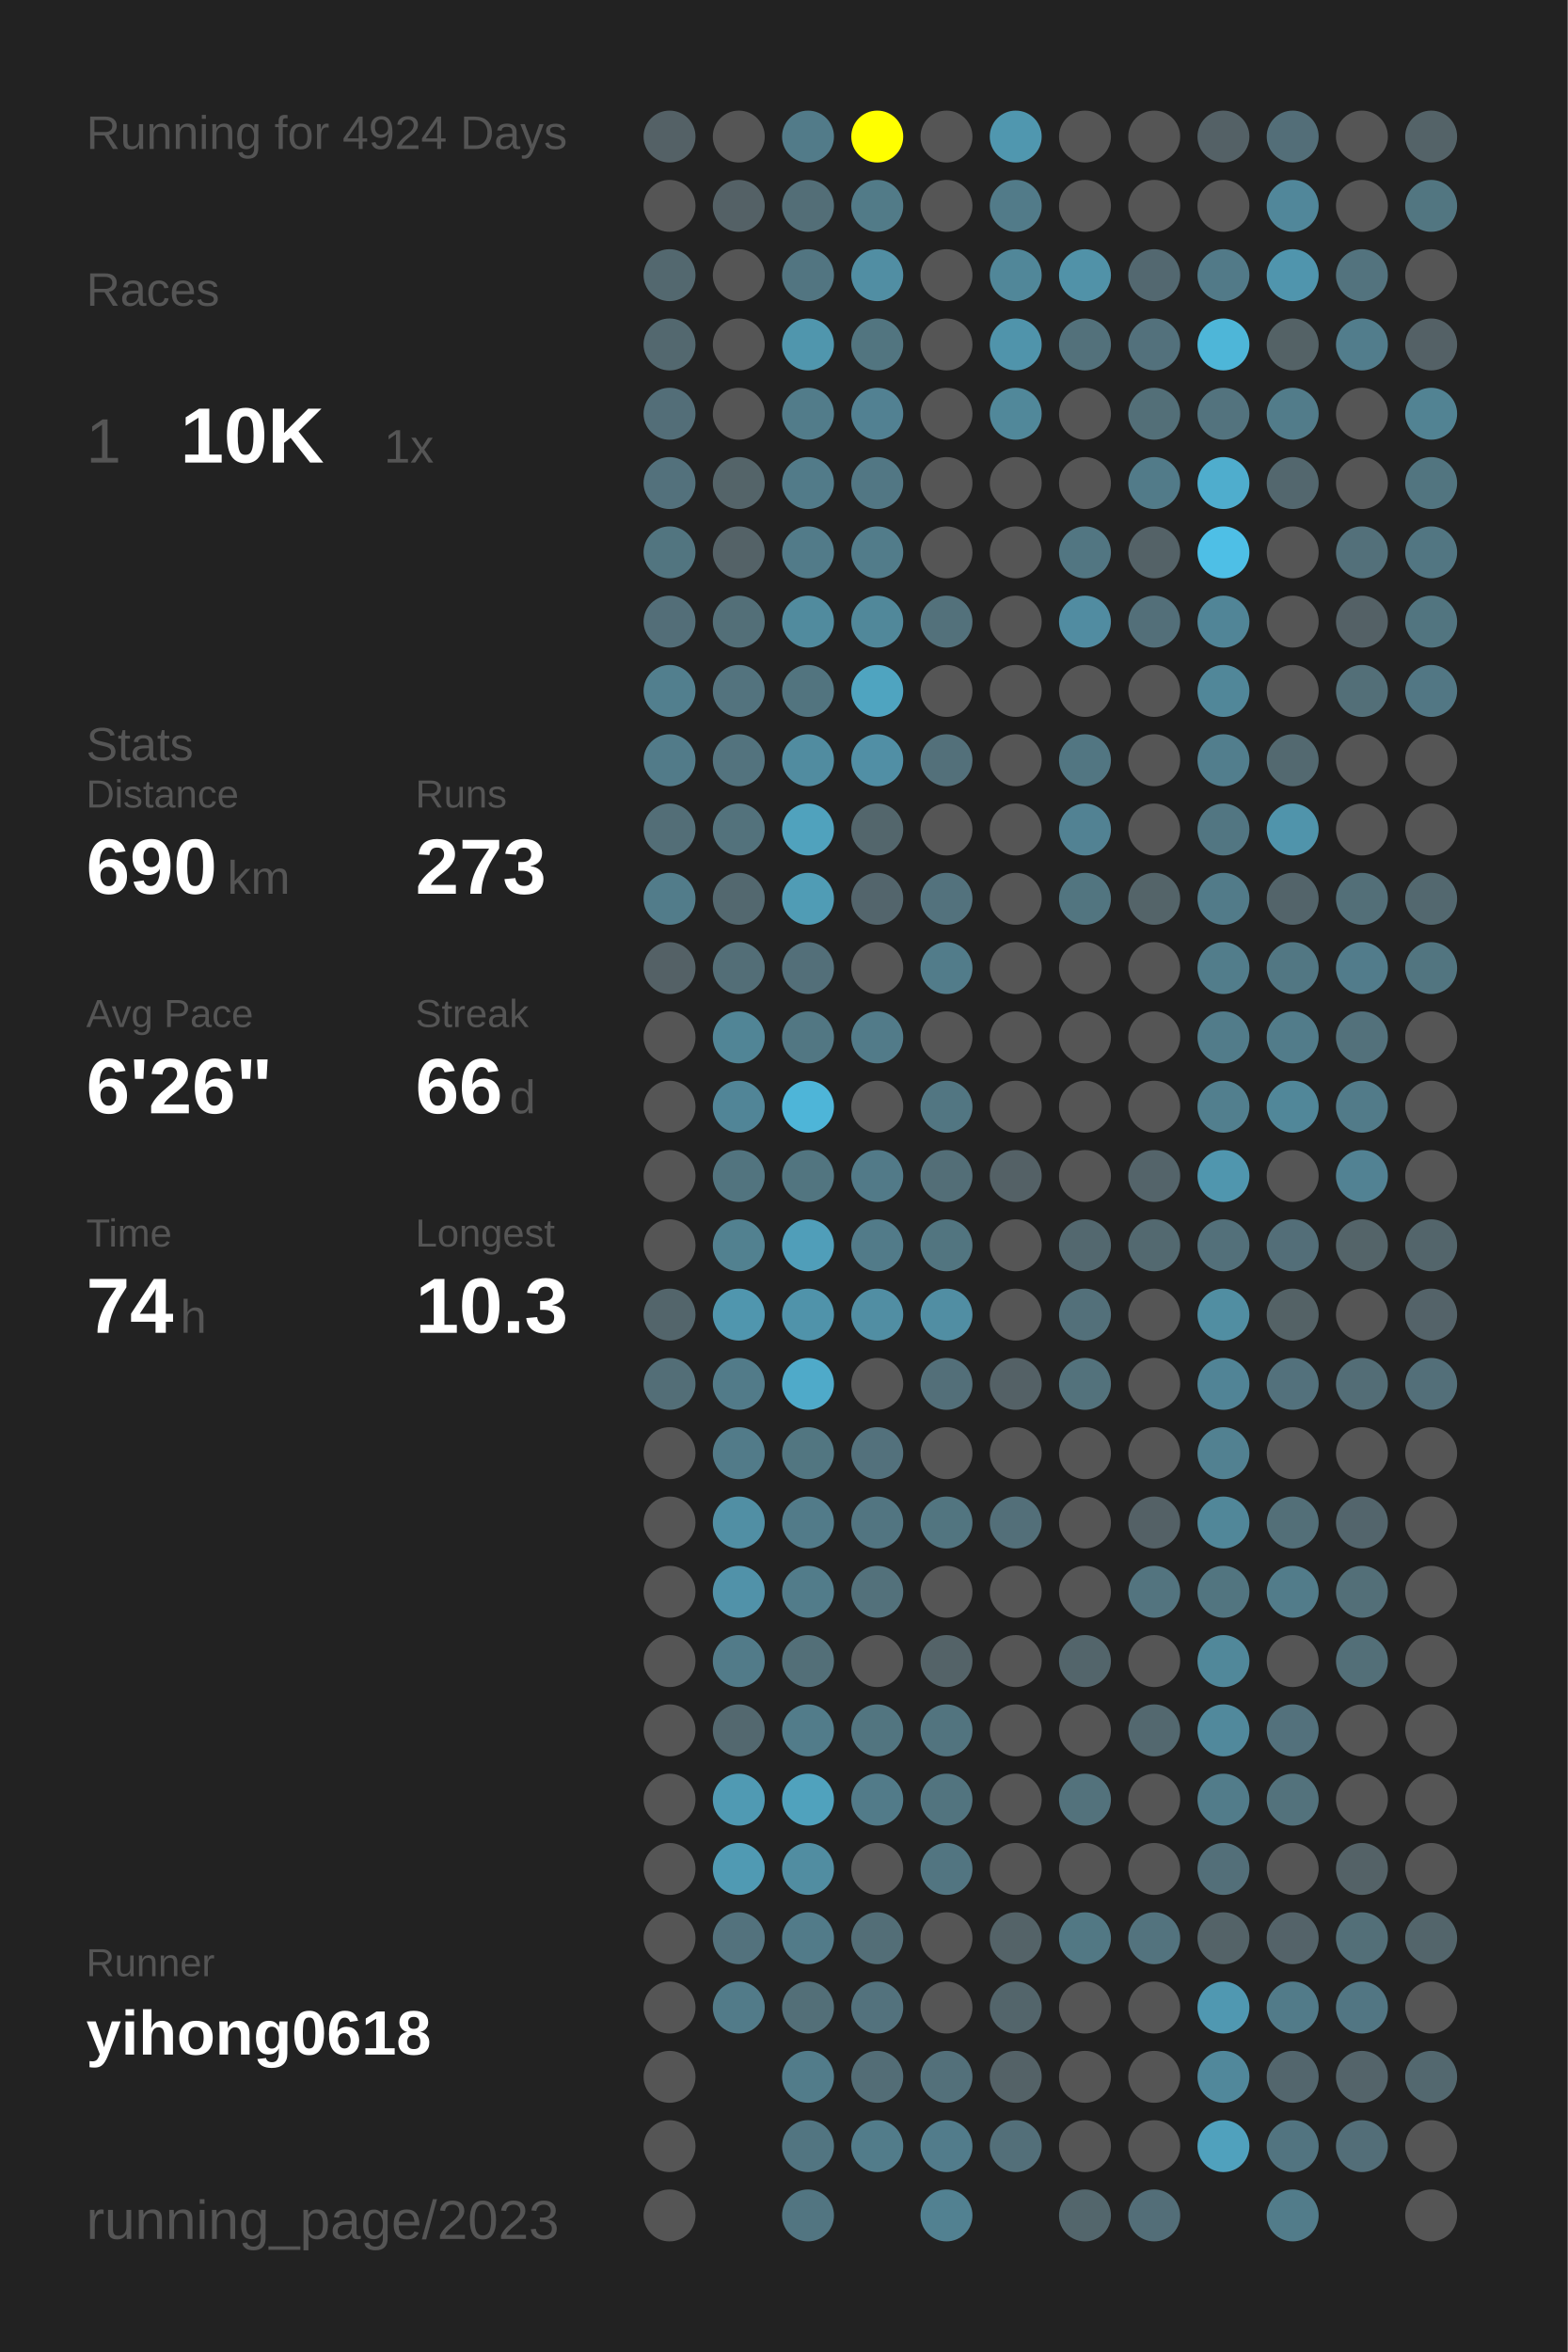
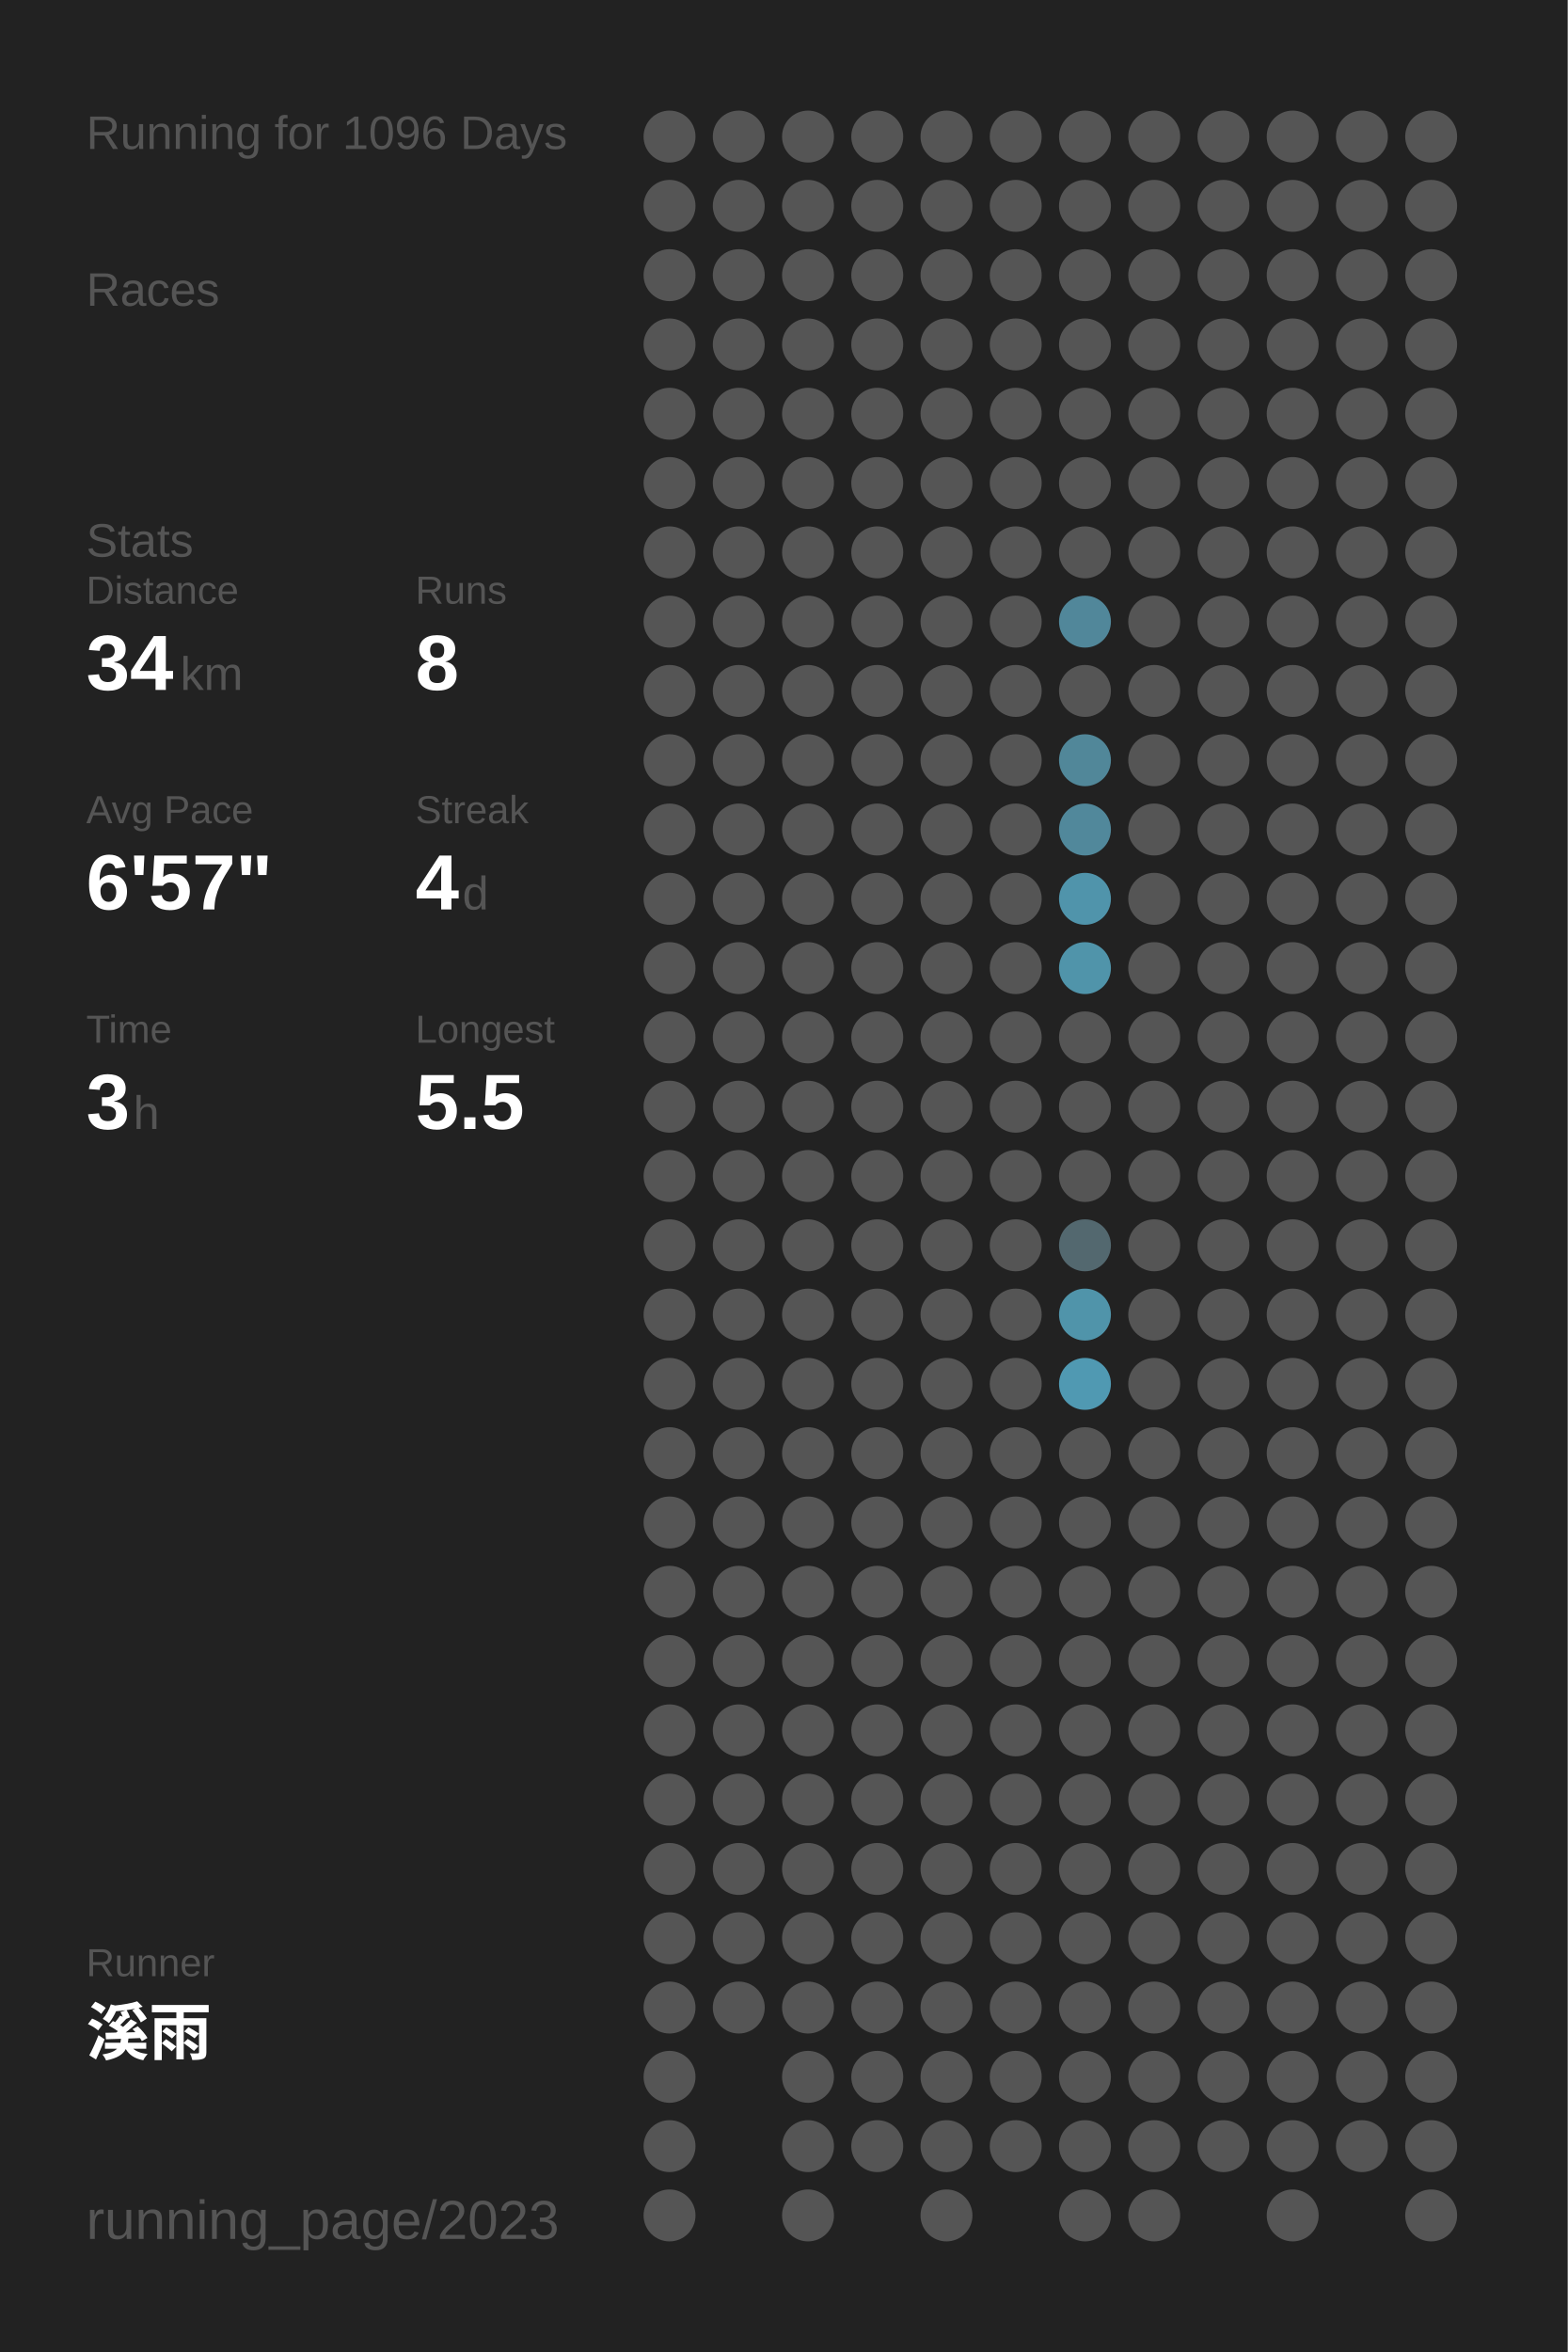
<svg xmlns="http://www.w3.org/2000/svg" baseProfile="full" height="300mm" version="1.1" viewBox="0,0,200,300" width="200mm">
  <defs />
  <rect fill="#222222" height="300" width="200" x="0" y="0" />
-   <text fill="#555555" style="font-size:6px; font-family:Arial;" x="11" y="19">Running for 4924 Days</text>
+   <text fill="#555555" style="font-size:6px; font-family:Arial;" x="11" y="19">Running for 1096 Days</text>
  <text fill="#555555" style="font-size:6px; font-family:Arial;" x="11" y="39">Races</text>
-   <text fill="#555555" style="font-size:8px; font-family:Arial;" x="11" y="59">1</text>
-   <text fill="#FFFFFF" style="font-size:10px; font-family:Arial; font-weight:bold;" x="23" y="59">10K</text>
-   <text fill="#555555" style="font-size:6px; font-family:Arial;" x="49" y="59">1x</text>
-   <text fill="#555555" style="font-size:6px; font-family:Arial;" x="11" y="97">Stats</text>
-   <text fill="#555555" style="font-size:5px; font-family:Arial;" x="11" y="103">Distance</text>
-   <text fill="#FFFFFF" style="font-size:10px; font-family:Arial; font-weight:bold;" x="11" y="114">690</text>
-   <text fill="#555555" style="font-size:6px; font-family:Arial;" x="29" y="114">km</text>
-   <text fill="#555555" style="font-size:5px; font-family:Arial;" x="53" y="103">Runs</text>
-   <text fill="#FFFFFF" style="font-size:10px; font-family:Arial; font-weight:bold;" x="53" y="114">273</text>
-   <text fill="#555555" style="font-size:5px; font-family:Arial;" x="11" y="131">Avg Pace</text>
-   <text fill="#FFFFFF" style="font-size:10px; font-family:Arial; font-weight:bold;" x="11" y="142">6'26"</text>
-   <text fill="#555555" style="font-size:5px; font-family:Arial;" x="53" y="131">Streak</text>
-   <text fill="#FFFFFF" style="font-size:10px; font-family:Arial; font-weight:bold;" x="53" y="142">66</text>
-   <text fill="#555555" style="font-size:6px; font-family:Arial;" x="65" y="142">d</text>
-   <text fill="#555555" style="font-size:5px; font-family:Arial;" x="11" y="159">Time</text>
-   <text fill="#FFFFFF" style="font-size:10px; font-family:Arial; font-weight:bold;" x="11" y="170">74</text>
-   <text fill="#555555" style="font-size:6px; font-family:Arial;" x="23" y="170">h</text>
-   <text fill="#555555" style="font-size:5px; font-family:Arial;" x="53" y="159">Longest</text>
-   <text fill="#FFFFFF" style="font-size:10px; font-family:Arial; font-weight:bold;" x="53" y="170">10.3</text>
+   <text fill="#555555" style="font-size:6px; font-family:Arial;" x="11" y="71">Stats</text>
+   <text fill="#555555" style="font-size:5px; font-family:Arial;" x="11" y="77">Distance</text>
+   <text fill="#FFFFFF" style="font-size:10px; font-family:Arial; font-weight:bold;" x="11" y="88">34</text>
+   <text fill="#555555" style="font-size:6px; font-family:Arial;" x="23" y="88">km</text>
+   <text fill="#555555" style="font-size:5px; font-family:Arial;" x="53" y="77">Runs</text>
+   <text fill="#FFFFFF" style="font-size:10px; font-family:Arial; font-weight:bold;" x="53" y="88">8</text>
+   <text fill="#555555" style="font-size:5px; font-family:Arial;" x="11" y="105">Avg Pace</text>
+   <text fill="#FFFFFF" style="font-size:10px; font-family:Arial; font-weight:bold;" x="11" y="116">6'57"</text>
+   <text fill="#555555" style="font-size:5px; font-family:Arial;" x="53" y="105">Streak</text>
+   <text fill="#FFFFFF" style="font-size:10px; font-family:Arial; font-weight:bold;" x="53" y="116">4</text>
+   <text fill="#555555" style="font-size:6px; font-family:Arial;" x="59" y="116">d</text>
+   <text fill="#555555" style="font-size:5px; font-family:Arial;" x="11" y="133">Time</text>
+   <text fill="#FFFFFF" style="font-size:10px; font-family:Arial; font-weight:bold;" x="11" y="144">3</text>
+   <text fill="#555555" style="font-size:6px; font-family:Arial;" x="17" y="144">h</text>
+   <text fill="#555555" style="font-size:5px; font-family:Arial;" x="53" y="133">Longest</text>
+   <text fill="#FFFFFF" style="font-size:10px; font-family:Arial; font-weight:bold;" x="53" y="144">5.5</text>
  <text fill="#555555" style="font-size:5px; font-family:Arial;" x="11" y="252.065">Runner</text>
-   <text fill="#FFFFFF" style="font-size:8px; font-family:Arial; font-weight:bold;" x="11" y="262.065">yihong0618</text>
+   <text fill="#FFFFFF" style="font-size:8px; font-family:Arial; font-weight:bold;" x="11" y="262.065">溪雨</text>
  <text fill="#555555" style="font-size:7px; font-family:Arial;" x="11" y="285.581">running_page/2023</text>
-   <circle cx="85.417" cy="17.419" fill="#546166" r="3.312" />
+   <circle cx="85.417" cy="17.419" fill="#555555" r="3.312" />
  <circle cx="85.417" cy="26.258" fill="#555555" r="3.312" />
-   <circle cx="85.417" cy="35.097" fill="#53686f" r="3.312" />
-   <circle cx="85.417" cy="43.935" fill="#53686f" r="3.312" />
-   <circle cx="85.417" cy="52.774" fill="#536e78" r="3.312" />
-   <circle cx="85.417" cy="61.613" fill="#53717c" r="3.312" />
-   <circle cx="85.417" cy="70.452" fill="#527580" r="3.312" />
-   <circle cx="85.417" cy="79.29" fill="#536e78" r="3.312" />
-   <circle cx="85.417" cy="88.129" fill="#527f8e" r="3.312" />
-   <circle cx="85.417" cy="96.968" fill="#527b89" r="3.312" />
-   <circle cx="85.417" cy="105.806" fill="#536e77" r="3.312" />
-   <circle cx="85.417" cy="114.645" fill="#527c8a" r="3.312" />
-   <circle cx="85.417" cy="123.484" fill="#546166" r="3.312" />
+   <circle cx="85.417" cy="35.097" fill="#555555" r="3.312" />
+   <circle cx="85.417" cy="43.935" fill="#555555" r="3.312" />
+   <circle cx="85.417" cy="52.774" fill="#555555" r="3.312" />
+   <circle cx="85.417" cy="61.613" fill="#555555" r="3.312" />
+   <circle cx="85.417" cy="70.452" fill="#555555" r="3.312" />
+   <circle cx="85.417" cy="79.29" fill="#555555" r="3.312" />
+   <circle cx="85.417" cy="88.129" fill="#555555" r="3.312" />
+   <circle cx="85.417" cy="96.968" fill="#555555" r="3.312" />
+   <circle cx="85.417" cy="105.806" fill="#555555" r="3.312" />
+   <circle cx="85.417" cy="114.645" fill="#555555" r="3.312" />
+   <circle cx="85.417" cy="123.484" fill="#555555" r="3.312" />
  <circle cx="85.417" cy="132.323" fill="#555555" r="3.312" />
  <circle cx="85.417" cy="141.161" fill="#555555" r="3.312" />
  <circle cx="85.417" cy="150" fill="#555555" r="3.312" />
  <circle cx="85.417" cy="158.839" fill="#555555" r="3.312" />
-   <circle cx="85.417" cy="167.677" fill="#53656b" r="3.312" />
-   <circle cx="85.417" cy="176.516" fill="#536e77" r="3.312" />
+   <circle cx="85.417" cy="167.677" fill="#555555" r="3.312" />
+   <circle cx="85.417" cy="176.516" fill="#555555" r="3.312" />
  <circle cx="85.417" cy="185.355" fill="#555555" r="3.312" />
  <circle cx="85.417" cy="194.194" fill="#555555" r="3.312" />
  <circle cx="85.417" cy="203.032" fill="#555555" r="3.312" />
  <circle cx="85.417" cy="211.871" fill="#555555" r="3.312" />
  <circle cx="85.417" cy="220.71" fill="#555555" r="3.312" />
  <circle cx="85.417" cy="229.548" fill="#555555" r="3.312" />
  <circle cx="85.417" cy="238.387" fill="#555555" r="3.312" />
  <circle cx="85.417" cy="247.226" fill="#555555" r="3.312" />
  <circle cx="85.417" cy="256.065" fill="#555555" r="3.312" />
  <circle cx="85.417" cy="264.903" fill="#555555" r="3.312" />
  <circle cx="85.417" cy="273.742" fill="#555555" r="3.312" />
  <circle cx="85.417" cy="282.581" fill="#555555" r="3.312" />
  <circle cx="94.25" cy="17.419" fill="#555555" r="3.312" />
-   <circle cx="94.25" cy="26.258" fill="#546166" r="3.312" />
+   <circle cx="94.25" cy="26.258" fill="#555555" r="3.312" />
  <circle cx="94.25" cy="35.097" fill="#555555" r="3.312" />
  <circle cx="94.25" cy="43.935" fill="#555555" r="3.312" />
  <circle cx="94.25" cy="52.774" fill="#555555" r="3.312" />
-   <circle cx="94.25" cy="61.613" fill="#546469" r="3.312" />
-   <circle cx="94.25" cy="70.452" fill="#546267" r="3.312" />
-   <circle cx="94.25" cy="79.29" fill="#536f78" r="3.312" />
-   <circle cx="94.25" cy="88.129" fill="#53737e" r="3.312" />
-   <circle cx="94.25" cy="96.968" fill="#53737e" r="3.312" />
-   <circle cx="94.25" cy="105.806" fill="#53727c" r="3.312" />
-   <circle cx="94.25" cy="114.645" fill="#53686f" r="3.312" />
-   <circle cx="94.25" cy="123.484" fill="#536e77" r="3.312" />
-   <circle cx="94.25" cy="132.323" fill="#518596" r="3.312" />
-   <circle cx="94.25" cy="141.161" fill="#518597" r="3.312" />
-   <circle cx="94.25" cy="150" fill="#52747f" r="3.312" />
-   <circle cx="94.25" cy="158.839" fill="#528190" r="3.312" />
-   <circle cx="94.25" cy="167.677" fill="#5096ae" r="3.312" />
-   <circle cx="94.25" cy="176.516" fill="#527b89" r="3.312" />
-   <circle cx="94.25" cy="185.355" fill="#527b89" r="3.312" />
-   <circle cx="94.25" cy="194.194" fill="#518fa4" r="3.312" />
-   <circle cx="94.25" cy="203.032" fill="#5192a9" r="3.312" />
-   <circle cx="94.25" cy="211.871" fill="#527b89" r="3.312" />
-   <circle cx="94.25" cy="220.71" fill="#53686f" r="3.312" />
-   <circle cx="94.25" cy="229.548" fill="#509ab3" r="3.312" />
-   <circle cx="94.25" cy="238.387" fill="#509ab3" r="3.312" />
-   <circle cx="94.25" cy="247.226" fill="#53727d" r="3.312" />
-   <circle cx="94.25" cy="256.065" fill="#527b89" r="3.312" />
-   <circle cx="103.083" cy="17.419" fill="#527b89" r="3.312" />
-   <circle cx="103.083" cy="26.258" fill="#536e77" r="3.312" />
-   <circle cx="103.083" cy="35.097" fill="#527581" r="3.312" />
-   <circle cx="103.083" cy="43.935" fill="#5096ad" r="3.312" />
-   <circle cx="103.083" cy="52.774" fill="#527c8a" r="3.312" />
-   <circle cx="103.083" cy="61.613" fill="#527b89" r="3.312" />
-   <circle cx="103.083" cy="70.452" fill="#527b89" r="3.312" />
-   <circle cx="103.083" cy="79.29" fill="#518b9e" r="3.312" />
-   <circle cx="103.083" cy="88.129" fill="#52747f" r="3.312" />
-   <circle cx="103.083" cy="96.968" fill="#518ca0" r="3.312" />
-   <circle cx="103.083" cy="105.806" fill="#50a2bd" r="3.312" />
-   <circle cx="103.083" cy="114.645" fill="#509cb5" r="3.312" />
-   <circle cx="103.083" cy="123.484" fill="#536f79" r="3.312" />
-   <circle cx="103.083" cy="132.323" fill="#527783" r="3.312" />
-   <circle cx="103.083" cy="141.161" fill="#4eb5d8" r="3.312" />
-   <circle cx="103.083" cy="150" fill="#527580" r="3.312" />
-   <circle cx="103.083" cy="158.839" fill="#509eb9" r="3.312" />
-   <circle cx="103.083" cy="167.677" fill="#5093aa" r="3.312" />
-   <circle cx="103.083" cy="176.516" fill="#4faac9" r="3.312" />
-   <circle cx="103.083" cy="185.355" fill="#527681" r="3.312" />
-   <circle cx="103.083" cy="194.194" fill="#527b89" r="3.312" />
-   <circle cx="103.083" cy="203.032" fill="#527c8a" r="3.312" />
-   <circle cx="103.083" cy="211.871" fill="#536f78" r="3.312" />
-   <circle cx="103.083" cy="220.71" fill="#527c8a" r="3.312" />
-   <circle cx="103.083" cy="229.548" fill="#50a2bd" r="3.312" />
-   <circle cx="103.083" cy="238.387" fill="#518da1" r="3.312" />
-   <circle cx="103.083" cy="247.226" fill="#527b89" r="3.312" />
-   <circle cx="103.083" cy="256.065" fill="#536f78" r="3.312" />
-   <circle cx="103.083" cy="264.903" fill="#527c8a" r="3.312" />
-   <circle cx="103.083" cy="273.742" fill="#527581" r="3.312" />
-   <circle cx="103.083" cy="282.581" fill="#527581" r="3.312" />
-   <circle cx="111.917" cy="17.419" fill="#FFFF00" r="3.312" />
-   <circle cx="111.917" cy="26.258" fill="#527b88" r="3.312" />
-   <circle cx="111.917" cy="35.097" fill="#518ea3" r="3.312" />
-   <circle cx="111.917" cy="43.935" fill="#527580" r="3.312" />
-   <circle cx="111.917" cy="52.774" fill="#528192" r="3.312" />
-   <circle cx="111.917" cy="61.613" fill="#527784" r="3.312" />
-   <circle cx="111.917" cy="70.452" fill="#527c8a" r="3.312" />
-   <circle cx="111.917" cy="79.29" fill="#51889a" r="3.312" />
-   <circle cx="111.917" cy="88.129" fill="#4fa4c0" r="3.312" />
-   <circle cx="111.917" cy="96.968" fill="#518fa5" r="3.312" />
-   <circle cx="111.917" cy="105.806" fill="#53666c" r="3.312" />
-   <circle cx="111.917" cy="114.645" fill="#53656c" r="3.312" />
+   <circle cx="94.25" cy="61.613" fill="#555555" r="3.312" />
+   <circle cx="94.25" cy="70.452" fill="#555555" r="3.312" />
+   <circle cx="94.25" cy="79.29" fill="#555555" r="3.312" />
+   <circle cx="94.25" cy="88.129" fill="#555555" r="3.312" />
+   <circle cx="94.25" cy="96.968" fill="#555555" r="3.312" />
+   <circle cx="94.25" cy="105.806" fill="#555555" r="3.312" />
+   <circle cx="94.25" cy="114.645" fill="#555555" r="3.312" />
+   <circle cx="94.25" cy="123.484" fill="#555555" r="3.312" />
+   <circle cx="94.25" cy="132.323" fill="#555555" r="3.312" />
+   <circle cx="94.25" cy="141.161" fill="#555555" r="3.312" />
+   <circle cx="94.25" cy="150" fill="#555555" r="3.312" />
+   <circle cx="94.25" cy="158.839" fill="#555555" r="3.312" />
+   <circle cx="94.25" cy="167.677" fill="#555555" r="3.312" />
+   <circle cx="94.25" cy="176.516" fill="#555555" r="3.312" />
+   <circle cx="94.25" cy="185.355" fill="#555555" r="3.312" />
+   <circle cx="94.25" cy="194.194" fill="#555555" r="3.312" />
+   <circle cx="94.25" cy="203.032" fill="#555555" r="3.312" />
+   <circle cx="94.25" cy="211.871" fill="#555555" r="3.312" />
+   <circle cx="94.25" cy="220.71" fill="#555555" r="3.312" />
+   <circle cx="94.25" cy="229.548" fill="#555555" r="3.312" />
+   <circle cx="94.25" cy="238.387" fill="#555555" r="3.312" />
+   <circle cx="94.25" cy="247.226" fill="#555555" r="3.312" />
+   <circle cx="94.25" cy="256.065" fill="#555555" r="3.312" />
+   <circle cx="103.083" cy="17.419" fill="#555555" r="3.312" />
+   <circle cx="103.083" cy="26.258" fill="#555555" r="3.312" />
+   <circle cx="103.083" cy="35.097" fill="#555555" r="3.312" />
+   <circle cx="103.083" cy="43.935" fill="#555555" r="3.312" />
+   <circle cx="103.083" cy="52.774" fill="#555555" r="3.312" />
+   <circle cx="103.083" cy="61.613" fill="#555555" r="3.312" />
+   <circle cx="103.083" cy="70.452" fill="#555555" r="3.312" />
+   <circle cx="103.083" cy="79.29" fill="#555555" r="3.312" />
+   <circle cx="103.083" cy="88.129" fill="#555555" r="3.312" />
+   <circle cx="103.083" cy="96.968" fill="#555555" r="3.312" />
+   <circle cx="103.083" cy="105.806" fill="#555555" r="3.312" />
+   <circle cx="103.083" cy="114.645" fill="#555555" r="3.312" />
+   <circle cx="103.083" cy="123.484" fill="#555555" r="3.312" />
+   <circle cx="103.083" cy="132.323" fill="#555555" r="3.312" />
+   <circle cx="103.083" cy="141.161" fill="#555555" r="3.312" />
+   <circle cx="103.083" cy="150" fill="#555555" r="3.312" />
+   <circle cx="103.083" cy="158.839" fill="#555555" r="3.312" />
+   <circle cx="103.083" cy="167.677" fill="#555555" r="3.312" />
+   <circle cx="103.083" cy="176.516" fill="#555555" r="3.312" />
+   <circle cx="103.083" cy="185.355" fill="#555555" r="3.312" />
+   <circle cx="103.083" cy="194.194" fill="#555555" r="3.312" />
+   <circle cx="103.083" cy="203.032" fill="#555555" r="3.312" />
+   <circle cx="103.083" cy="211.871" fill="#555555" r="3.312" />
+   <circle cx="103.083" cy="220.71" fill="#555555" r="3.312" />
+   <circle cx="103.083" cy="229.548" fill="#555555" r="3.312" />
+   <circle cx="103.083" cy="238.387" fill="#555555" r="3.312" />
+   <circle cx="103.083" cy="247.226" fill="#555555" r="3.312" />
+   <circle cx="103.083" cy="256.065" fill="#555555" r="3.312" />
+   <circle cx="103.083" cy="264.903" fill="#555555" r="3.312" />
+   <circle cx="103.083" cy="273.742" fill="#555555" r="3.312" />
+   <circle cx="103.083" cy="282.581" fill="#555555" r="3.312" />
+   <circle cx="111.917" cy="17.419" fill="#555555" r="3.312" />
+   <circle cx="111.917" cy="26.258" fill="#555555" r="3.312" />
+   <circle cx="111.917" cy="35.097" fill="#555555" r="3.312" />
+   <circle cx="111.917" cy="43.935" fill="#555555" r="3.312" />
+   <circle cx="111.917" cy="52.774" fill="#555555" r="3.312" />
+   <circle cx="111.917" cy="61.613" fill="#555555" r="3.312" />
+   <circle cx="111.917" cy="70.452" fill="#555555" r="3.312" />
+   <circle cx="111.917" cy="79.29" fill="#555555" r="3.312" />
+   <circle cx="111.917" cy="88.129" fill="#555555" r="3.312" />
+   <circle cx="111.917" cy="96.968" fill="#555555" r="3.312" />
+   <circle cx="111.917" cy="105.806" fill="#555555" r="3.312" />
+   <circle cx="111.917" cy="114.645" fill="#555555" r="3.312" />
  <circle cx="111.917" cy="123.484" fill="#555555" r="3.312" />
-   <circle cx="111.917" cy="132.323" fill="#527b89" r="3.312" />
+   <circle cx="111.917" cy="132.323" fill="#555555" r="3.312" />
  <circle cx="111.917" cy="141.161" fill="#555555" r="3.312" />
-   <circle cx="111.917" cy="150" fill="#527a88" r="3.312" />
-   <circle cx="111.917" cy="158.839" fill="#527b89" r="3.312" />
-   <circle cx="111.917" cy="167.677" fill="#518ea3" r="3.312" />
+   <circle cx="111.917" cy="150" fill="#555555" r="3.312" />
+   <circle cx="111.917" cy="158.839" fill="#555555" r="3.312" />
+   <circle cx="111.917" cy="167.677" fill="#555555" r="3.312" />
  <circle cx="111.917" cy="176.516" fill="#555555" r="3.312" />
-   <circle cx="111.917" cy="185.355" fill="#53717c" r="3.312" />
-   <circle cx="111.917" cy="194.194" fill="#527581" r="3.312" />
-   <circle cx="111.917" cy="203.032" fill="#53717b" r="3.312" />
+   <circle cx="111.917" cy="185.355" fill="#555555" r="3.312" />
+   <circle cx="111.917" cy="194.194" fill="#555555" r="3.312" />
+   <circle cx="111.917" cy="203.032" fill="#555555" r="3.312" />
  <circle cx="111.917" cy="211.871" fill="#555555" r="3.312" />
-   <circle cx="111.917" cy="220.71" fill="#527580" r="3.312" />
-   <circle cx="111.917" cy="229.548" fill="#527b89" r="3.312" />
+   <circle cx="111.917" cy="220.71" fill="#555555" r="3.312" />
+   <circle cx="111.917" cy="229.548" fill="#555555" r="3.312" />
  <circle cx="111.917" cy="238.387" fill="#555555" r="3.312" />
-   <circle cx="111.917" cy="247.226" fill="#536e77" r="3.312" />
-   <circle cx="111.917" cy="256.065" fill="#53727d" r="3.312" />
-   <circle cx="111.917" cy="264.903" fill="#536d76" r="3.312" />
-   <circle cx="111.917" cy="273.742" fill="#527c8a" r="3.312" />
+   <circle cx="111.917" cy="247.226" fill="#555555" r="3.312" />
+   <circle cx="111.917" cy="256.065" fill="#555555" r="3.312" />
+   <circle cx="111.917" cy="264.903" fill="#555555" r="3.312" />
+   <circle cx="111.917" cy="273.742" fill="#555555" r="3.312" />
  <circle cx="120.75" cy="17.419" fill="#555555" r="3.312" />
  <circle cx="120.75" cy="26.258" fill="#555555" r="3.312" />
  <circle cx="120.75" cy="35.097" fill="#555555" r="3.312" />
  <circle cx="120.75" cy="43.935" fill="#555555" r="3.312" />
  <circle cx="120.75" cy="52.774" fill="#555555" r="3.312" />
  <circle cx="120.75" cy="61.613" fill="#555555" r="3.312" />
  <circle cx="120.75" cy="70.452" fill="#555555" r="3.312" />
-   <circle cx="120.75" cy="79.29" fill="#53717b" r="3.312" />
+   <circle cx="120.75" cy="79.29" fill="#555555" r="3.312" />
  <circle cx="120.75" cy="88.129" fill="#555555" r="3.312" />
-   <circle cx="120.75" cy="96.968" fill="#53707a" r="3.312" />
+   <circle cx="120.75" cy="96.968" fill="#555555" r="3.312" />
  <circle cx="120.75" cy="105.806" fill="#555555" r="3.312" />
-   <circle cx="120.75" cy="114.645" fill="#53727d" r="3.312" />
-   <circle cx="120.75" cy="123.484" fill="#527c8a" r="3.312" />
+   <circle cx="120.75" cy="114.645" fill="#555555" r="3.312" />
+   <circle cx="120.75" cy="123.484" fill="#555555" r="3.312" />
  <circle cx="120.75" cy="132.323" fill="#555555" r="3.312" />
-   <circle cx="120.75" cy="141.161" fill="#527682" r="3.312" />
-   <circle cx="120.75" cy="150" fill="#536e77" r="3.312" />
-   <circle cx="120.75" cy="158.839" fill="#527580" r="3.312" />
-   <circle cx="120.75" cy="167.677" fill="#518ea3" r="3.312" />
-   <circle cx="120.75" cy="176.516" fill="#536f79" r="3.312" />
+   <circle cx="120.75" cy="141.161" fill="#555555" r="3.312" />
+   <circle cx="120.75" cy="150" fill="#555555" r="3.312" />
+   <circle cx="120.75" cy="158.839" fill="#555555" r="3.312" />
+   <circle cx="120.75" cy="167.677" fill="#555555" r="3.312" />
+   <circle cx="120.75" cy="176.516" fill="#555555" r="3.312" />
  <circle cx="120.75" cy="185.355" fill="#555555" r="3.312" />
-   <circle cx="120.75" cy="194.194" fill="#527580" r="3.312" />
+   <circle cx="120.75" cy="194.194" fill="#555555" r="3.312" />
  <circle cx="120.75" cy="203.032" fill="#555555" r="3.312" />
-   <circle cx="120.75" cy="211.871" fill="#546368" r="3.312" />
-   <circle cx="120.75" cy="220.71" fill="#52747f" r="3.312" />
-   <circle cx="120.75" cy="229.548" fill="#52747f" r="3.312" />
-   <circle cx="120.75" cy="238.387" fill="#527581" r="3.312" />
+   <circle cx="120.75" cy="211.871" fill="#555555" r="3.312" />
+   <circle cx="120.75" cy="220.71" fill="#555555" r="3.312" />
+   <circle cx="120.75" cy="229.548" fill="#555555" r="3.312" />
+   <circle cx="120.75" cy="238.387" fill="#555555" r="3.312" />
  <circle cx="120.75" cy="247.226" fill="#555555" r="3.312" />
  <circle cx="120.75" cy="256.065" fill="#555555" r="3.312" />
-   <circle cx="120.75" cy="264.903" fill="#53707a" r="3.312" />
-   <circle cx="120.75" cy="273.742" fill="#527c8b" r="3.312" />
-   <circle cx="120.75" cy="282.581" fill="#528191" r="3.312" />
-   <circle cx="129.583" cy="17.419" fill="#5097af" r="3.312" />
-   <circle cx="129.583" cy="26.258" fill="#527b89" r="3.312" />
-   <circle cx="129.583" cy="35.097" fill="#518799" r="3.312" />
-   <circle cx="129.583" cy="43.935" fill="#5094ab" r="3.312" />
-   <circle cx="129.583" cy="52.774" fill="#51889a" r="3.312" />
+   <circle cx="120.75" cy="264.903" fill="#555555" r="3.312" />
+   <circle cx="120.75" cy="273.742" fill="#555555" r="3.312" />
+   <circle cx="120.75" cy="282.581" fill="#555555" r="3.312" />
+   <circle cx="129.583" cy="17.419" fill="#555555" r="3.312" />
+   <circle cx="129.583" cy="26.258" fill="#555555" r="3.312" />
+   <circle cx="129.583" cy="35.097" fill="#555555" r="3.312" />
+   <circle cx="129.583" cy="43.935" fill="#555555" r="3.312" />
+   <circle cx="129.583" cy="52.774" fill="#555555" r="3.312" />
  <circle cx="129.583" cy="61.613" fill="#555555" r="3.312" />
  <circle cx="129.583" cy="70.452" fill="#555555" r="3.312" />
  <circle cx="129.583" cy="79.29" fill="#555555" r="3.312" />
  <circle cx="129.583" cy="88.129" fill="#555555" r="3.312" />
  <circle cx="129.583" cy="96.968" fill="#555555" r="3.312" />
  <circle cx="129.583" cy="105.806" fill="#555555" r="3.312" />
  <circle cx="129.583" cy="114.645" fill="#555555" r="3.312" />
  <circle cx="129.583" cy="123.484" fill="#555555" r="3.312" />
  <circle cx="129.583" cy="132.323" fill="#555555" r="3.312" />
  <circle cx="129.583" cy="141.161" fill="#555555" r="3.312" />
-   <circle cx="129.583" cy="150" fill="#546166" r="3.312" />
+   <circle cx="129.583" cy="150" fill="#555555" r="3.312" />
  <circle cx="129.583" cy="158.839" fill="#555555" r="3.312" />
  <circle cx="129.583" cy="167.677" fill="#555555" r="3.312" />
-   <circle cx="129.583" cy="176.516" fill="#546166" r="3.312" />
+   <circle cx="129.583" cy="176.516" fill="#555555" r="3.312" />
  <circle cx="129.583" cy="185.355" fill="#555555" r="3.312" />
-   <circle cx="129.583" cy="194.194" fill="#536f79" r="3.312" />
+   <circle cx="129.583" cy="194.194" fill="#555555" r="3.312" />
  <circle cx="129.583" cy="203.032" fill="#555555" r="3.312" />
  <circle cx="129.583" cy="211.871" fill="#555555" r="3.312" />
  <circle cx="129.583" cy="220.71" fill="#555555" r="3.312" />
  <circle cx="129.583" cy="229.548" fill="#555555" r="3.312" />
  <circle cx="129.583" cy="238.387" fill="#555555" r="3.312" />
-   <circle cx="129.583" cy="247.226" fill="#546368" r="3.312" />
-   <circle cx="129.583" cy="256.065" fill="#53656b" r="3.312" />
-   <circle cx="129.583" cy="264.903" fill="#546267" r="3.312" />
-   <circle cx="129.583" cy="273.742" fill="#536f79" r="3.312" />
+   <circle cx="129.583" cy="247.226" fill="#555555" r="3.312" />
+   <circle cx="129.583" cy="256.065" fill="#555555" r="3.312" />
+   <circle cx="129.583" cy="264.903" fill="#555555" r="3.312" />
+   <circle cx="129.583" cy="273.742" fill="#555555" r="3.312" />
  <circle cx="138.417" cy="17.419" fill="#555555" r="3.312" />
  <circle cx="138.417" cy="26.258" fill="#555555" r="3.312" />
-   <circle cx="138.417" cy="35.097" fill="#5192a8" r="3.312" />
-   <circle cx="138.417" cy="43.935" fill="#53717b" r="3.312" />
+   <circle cx="138.417" cy="35.097" fill="#555555" r="3.312" />
+   <circle cx="138.417" cy="43.935" fill="#555555" r="3.312" />
  <circle cx="138.417" cy="52.774" fill="#555555" r="3.312" />
  <circle cx="138.417" cy="61.613" fill="#555555" r="3.312" />
-   <circle cx="138.417" cy="70.452" fill="#527682" r="3.312" />
-   <circle cx="138.417" cy="79.29" fill="#518ca1" r="3.312" />
+   <circle cx="138.417" cy="70.452" fill="#555555" r="3.312" />
+   <circle cx="138.417" cy="79.29" fill="#51879a" r="3.312" />
  <circle cx="138.417" cy="88.129" fill="#555555" r="3.312" />
-   <circle cx="138.417" cy="96.968" fill="#527682" r="3.312" />
-   <circle cx="138.417" cy="105.806" fill="#528293" r="3.312" />
-   <circle cx="138.417" cy="114.645" fill="#527580" r="3.312" />
-   <circle cx="138.417" cy="123.484" fill="#555555" r="3.312" />
+   <circle cx="138.417" cy="96.968" fill="#518799" r="3.312" />
+   <circle cx="138.417" cy="105.806" fill="#51889b" r="3.312" />
+   <circle cx="138.417" cy="114.645" fill="#5094ab" r="3.312" />
+   <circle cx="138.417" cy="123.484" fill="#5094aa" r="3.312" />
  <circle cx="138.417" cy="132.323" fill="#555555" r="3.312" />
  <circle cx="138.417" cy="141.161" fill="#555555" r="3.312" />
  <circle cx="138.417" cy="150" fill="#555555" r="3.312" />
  <circle cx="138.417" cy="158.839" fill="#53686f" r="3.312" />
-   <circle cx="138.417" cy="167.677" fill="#53707a" r="3.312" />
-   <circle cx="138.417" cy="176.516" fill="#53727c" r="3.312" />
+   <circle cx="138.417" cy="167.677" fill="#5094aa" r="3.312" />
+   <circle cx="138.417" cy="176.516" fill="#5099b2" r="3.312" />
  <circle cx="138.417" cy="185.355" fill="#555555" r="3.312" />
  <circle cx="138.417" cy="194.194" fill="#555555" r="3.312" />
  <circle cx="138.417" cy="203.032" fill="#555555" r="3.312" />
-   <circle cx="138.417" cy="211.871" fill="#53656b" r="3.312" />
+   <circle cx="138.417" cy="211.871" fill="#555555" r="3.312" />
  <circle cx="138.417" cy="220.71" fill="#555555" r="3.312" />
-   <circle cx="138.417" cy="229.548" fill="#53727c" r="3.312" />
+   <circle cx="138.417" cy="229.548" fill="#555555" r="3.312" />
  <circle cx="138.417" cy="238.387" fill="#555555" r="3.312" />
-   <circle cx="138.417" cy="247.226" fill="#527884" r="3.312" />
+   <circle cx="138.417" cy="247.226" fill="#555555" r="3.312" />
  <circle cx="138.417" cy="256.065" fill="#555555" r="3.312" />
  <circle cx="138.417" cy="264.903" fill="#555555" r="3.312" />
  <circle cx="138.417" cy="273.742" fill="#555555" r="3.312" />
-   <circle cx="138.417" cy="282.581" fill="#53666c" r="3.312" />
+   <circle cx="138.417" cy="282.581" fill="#555555" r="3.312" />
  <circle cx="147.25" cy="17.419" fill="#555555" r="3.312" />
  <circle cx="147.25" cy="26.258" fill="#555555" r="3.312" />
-   <circle cx="147.25" cy="35.097" fill="#536870" r="3.312" />
-   <circle cx="147.25" cy="43.935" fill="#53717c" r="3.312" />
-   <circle cx="147.25" cy="52.774" fill="#536f78" r="3.312" />
-   <circle cx="147.25" cy="61.613" fill="#527b89" r="3.312" />
-   <circle cx="147.25" cy="70.452" fill="#546267" r="3.312" />
-   <circle cx="147.25" cy="79.29" fill="#536f79" r="3.312" />
+   <circle cx="147.25" cy="35.097" fill="#555555" r="3.312" />
+   <circle cx="147.25" cy="43.935" fill="#555555" r="3.312" />
+   <circle cx="147.25" cy="52.774" fill="#555555" r="3.312" />
+   <circle cx="147.25" cy="61.613" fill="#555555" r="3.312" />
+   <circle cx="147.25" cy="70.452" fill="#555555" r="3.312" />
+   <circle cx="147.25" cy="79.29" fill="#555555" r="3.312" />
  <circle cx="147.25" cy="88.129" fill="#555555" r="3.312" />
  <circle cx="147.25" cy="96.968" fill="#555555" r="3.312" />
  <circle cx="147.25" cy="105.806" fill="#555555" r="3.312" />
-   <circle cx="147.25" cy="114.645" fill="#546469" r="3.312" />
+   <circle cx="147.25" cy="114.645" fill="#555555" r="3.312" />
  <circle cx="147.25" cy="123.484" fill="#555555" r="3.312" />
  <circle cx="147.25" cy="132.323" fill="#555555" r="3.312" />
  <circle cx="147.25" cy="141.161" fill="#555555" r="3.312" />
-   <circle cx="147.25" cy="150" fill="#54646a" r="3.312" />
-   <circle cx="147.25" cy="158.839" fill="#536970" r="3.312" />
+   <circle cx="147.25" cy="150" fill="#555555" r="3.312" />
+   <circle cx="147.25" cy="158.839" fill="#555555" r="3.312" />
  <circle cx="147.25" cy="167.677" fill="#555555" r="3.312" />
  <circle cx="147.25" cy="176.516" fill="#555555" r="3.312" />
  <circle cx="147.25" cy="185.355" fill="#555555" r="3.312" />
-   <circle cx="147.25" cy="194.194" fill="#546166" r="3.312" />
-   <circle cx="147.25" cy="203.032" fill="#53747f" r="3.312" />
+   <circle cx="147.25" cy="194.194" fill="#555555" r="3.312" />
+   <circle cx="147.25" cy="203.032" fill="#555555" r="3.312" />
  <circle cx="147.25" cy="211.871" fill="#555555" r="3.312" />
-   <circle cx="147.25" cy="220.71" fill="#53686f" r="3.312" />
+   <circle cx="147.25" cy="220.71" fill="#555555" r="3.312" />
  <circle cx="147.25" cy="229.548" fill="#555555" r="3.312" />
  <circle cx="147.25" cy="238.387" fill="#555555" r="3.312" />
-   <circle cx="147.25" cy="247.226" fill="#53737e" r="3.312" />
+   <circle cx="147.25" cy="247.226" fill="#555555" r="3.312" />
  <circle cx="147.25" cy="256.065" fill="#555555" r="3.312" />
  <circle cx="147.25" cy="264.903" fill="#555555" r="3.312" />
  <circle cx="147.25" cy="273.742" fill="#555555" r="3.312" />
-   <circle cx="147.25" cy="282.581" fill="#536e78" r="3.312" />
-   <circle cx="156.083" cy="17.419" fill="#546166" r="3.312" />
+   <circle cx="147.25" cy="282.581" fill="#555555" r="3.312" />
+   <circle cx="156.083" cy="17.419" fill="#555555" r="3.312" />
  <circle cx="156.083" cy="26.258" fill="#555555" r="3.312" />
-   <circle cx="156.083" cy="35.097" fill="#527a88" r="3.312" />
-   <circle cx="156.083" cy="43.935" fill="#4eb6d8" r="3.312" />
-   <circle cx="156.083" cy="52.774" fill="#53737e" r="3.312" />
-   <circle cx="156.083" cy="61.613" fill="#4fadcd" r="3.312" />
-   <circle cx="156.083" cy="70.452" fill="#4ebfe6" r="3.312" />
-   <circle cx="156.083" cy="79.29" fill="#518597" r="3.312" />
-   <circle cx="156.083" cy="88.129" fill="#518799" r="3.312" />
-   <circle cx="156.083" cy="96.968" fill="#527e8d" r="3.312" />
-   <circle cx="156.083" cy="105.806" fill="#527682" r="3.312" />
-   <circle cx="156.083" cy="114.645" fill="#527b89" r="3.312" />
-   <circle cx="156.083" cy="123.484" fill="#527d8b" r="3.312" />
-   <circle cx="156.083" cy="132.323" fill="#527c8a" r="3.312" />
-   <circle cx="156.083" cy="141.161" fill="#527f8e" r="3.312" />
-   <circle cx="156.083" cy="150" fill="#5096ae" r="3.312" />
-   <circle cx="156.083" cy="158.839" fill="#53707a" r="3.312" />
-   <circle cx="156.083" cy="167.677" fill="#518ea2" r="3.312" />
-   <circle cx="156.083" cy="176.516" fill="#518496" r="3.312" />
-   <circle cx="156.083" cy="185.355" fill="#528191" r="3.312" />
-   <circle cx="156.083" cy="194.194" fill="#518799" r="3.312" />
-   <circle cx="156.083" cy="203.032" fill="#527580" r="3.312" />
-   <circle cx="156.083" cy="211.871" fill="#51889a" r="3.312" />
-   <circle cx="156.083" cy="220.71" fill="#51899c" r="3.312" />
-   <circle cx="156.083" cy="229.548" fill="#527c8a" r="3.312" />
-   <circle cx="156.083" cy="238.387" fill="#536f79" r="3.312" />
-   <circle cx="156.083" cy="247.226" fill="#546368" r="3.312" />
-   <circle cx="156.083" cy="256.065" fill="#5098b1" r="3.312" />
-   <circle cx="156.083" cy="264.903" fill="#51889b" r="3.312" />
-   <circle cx="156.083" cy="273.742" fill="#50a1bd" r="3.312" />
-   <circle cx="164.917" cy="17.419" fill="#536e78" r="3.312" />
-   <circle cx="164.917" cy="26.258" fill="#51879a" r="3.312" />
-   <circle cx="164.917" cy="35.097" fill="#5095ad" r="3.312" />
-   <circle cx="164.917" cy="43.935" fill="#546266" r="3.312" />
-   <circle cx="164.917" cy="52.774" fill="#527c8a" r="3.312" />
-   <circle cx="164.917" cy="61.613" fill="#53676e" r="3.312" />
+   <circle cx="156.083" cy="35.097" fill="#555555" r="3.312" />
+   <circle cx="156.083" cy="43.935" fill="#555555" r="3.312" />
+   <circle cx="156.083" cy="52.774" fill="#555555" r="3.312" />
+   <circle cx="156.083" cy="61.613" fill="#555555" r="3.312" />
+   <circle cx="156.083" cy="70.452" fill="#555555" r="3.312" />
+   <circle cx="156.083" cy="79.29" fill="#555555" r="3.312" />
+   <circle cx="156.083" cy="88.129" fill="#555555" r="3.312" />
+   <circle cx="156.083" cy="96.968" fill="#555555" r="3.312" />
+   <circle cx="156.083" cy="105.806" fill="#555555" r="3.312" />
+   <circle cx="156.083" cy="114.645" fill="#555555" r="3.312" />
+   <circle cx="156.083" cy="123.484" fill="#555555" r="3.312" />
+   <circle cx="156.083" cy="132.323" fill="#555555" r="3.312" />
+   <circle cx="156.083" cy="141.161" fill="#555555" r="3.312" />
+   <circle cx="156.083" cy="150" fill="#555555" r="3.312" />
+   <circle cx="156.083" cy="158.839" fill="#555555" r="3.312" />
+   <circle cx="156.083" cy="167.677" fill="#555555" r="3.312" />
+   <circle cx="156.083" cy="176.516" fill="#555555" r="3.312" />
+   <circle cx="156.083" cy="185.355" fill="#555555" r="3.312" />
+   <circle cx="156.083" cy="194.194" fill="#555555" r="3.312" />
+   <circle cx="156.083" cy="203.032" fill="#555555" r="3.312" />
+   <circle cx="156.083" cy="211.871" fill="#555555" r="3.312" />
+   <circle cx="156.083" cy="220.71" fill="#555555" r="3.312" />
+   <circle cx="156.083" cy="229.548" fill="#555555" r="3.312" />
+   <circle cx="156.083" cy="238.387" fill="#555555" r="3.312" />
+   <circle cx="156.083" cy="247.226" fill="#555555" r="3.312" />
+   <circle cx="156.083" cy="256.065" fill="#555555" r="3.312" />
+   <circle cx="156.083" cy="264.903" fill="#555555" r="3.312" />
+   <circle cx="156.083" cy="273.742" fill="#555555" r="3.312" />
+   <circle cx="164.917" cy="17.419" fill="#555555" r="3.312" />
+   <circle cx="164.917" cy="26.258" fill="#555555" r="3.312" />
+   <circle cx="164.917" cy="35.097" fill="#555555" r="3.312" />
+   <circle cx="164.917" cy="43.935" fill="#555555" r="3.312" />
+   <circle cx="164.917" cy="52.774" fill="#555555" r="3.312" />
+   <circle cx="164.917" cy="61.613" fill="#555555" r="3.312" />
  <circle cx="164.917" cy="70.452" fill="#555555" r="3.312" />
  <circle cx="164.917" cy="79.29" fill="#555555" r="3.312" />
  <circle cx="164.917" cy="88.129" fill="#555555" r="3.312" />
-   <circle cx="164.917" cy="96.968" fill="#536970" r="3.312" />
-   <circle cx="164.917" cy="105.806" fill="#5094ab" r="3.312" />
-   <circle cx="164.917" cy="114.645" fill="#53646a" r="3.312" />
-   <circle cx="164.917" cy="123.484" fill="#527783" r="3.312" />
-   <circle cx="164.917" cy="132.323" fill="#527c8a" r="3.312" />
-   <circle cx="164.917" cy="141.161" fill="#518799" r="3.312" />
+   <circle cx="164.917" cy="96.968" fill="#555555" r="3.312" />
+   <circle cx="164.917" cy="105.806" fill="#555555" r="3.312" />
+   <circle cx="164.917" cy="114.645" fill="#555555" r="3.312" />
+   <circle cx="164.917" cy="123.484" fill="#555555" r="3.312" />
+   <circle cx="164.917" cy="132.323" fill="#555555" r="3.312" />
+   <circle cx="164.917" cy="141.161" fill="#555555" r="3.312" />
  <circle cx="164.917" cy="150" fill="#555555" r="3.312" />
-   <circle cx="164.917" cy="158.839" fill="#536e78" r="3.312" />
-   <circle cx="164.917" cy="167.677" fill="#546266" r="3.312" />
-   <circle cx="164.917" cy="176.516" fill="#53717c" r="3.312" />
+   <circle cx="164.917" cy="158.839" fill="#555555" r="3.312" />
+   <circle cx="164.917" cy="167.677" fill="#555555" r="3.312" />
+   <circle cx="164.917" cy="176.516" fill="#555555" r="3.312" />
  <circle cx="164.917" cy="185.355" fill="#555555" r="3.312" />
-   <circle cx="164.917" cy="194.194" fill="#536f78" r="3.312" />
-   <circle cx="164.917" cy="203.032" fill="#527c8a" r="3.312" />
+   <circle cx="164.917" cy="194.194" fill="#555555" r="3.312" />
+   <circle cx="164.917" cy="203.032" fill="#555555" r="3.312" />
  <circle cx="164.917" cy="211.871" fill="#555555" r="3.312" />
-   <circle cx="164.917" cy="220.71" fill="#53717c" r="3.312" />
-   <circle cx="164.917" cy="229.548" fill="#53727c" r="3.312" />
+   <circle cx="164.917" cy="220.71" fill="#555555" r="3.312" />
+   <circle cx="164.917" cy="229.548" fill="#555555" r="3.312" />
  <circle cx="164.917" cy="238.387" fill="#555555" r="3.312" />
-   <circle cx="164.917" cy="247.226" fill="#546369" r="3.312" />
-   <circle cx="164.917" cy="256.065" fill="#527b89" r="3.312" />
-   <circle cx="164.917" cy="264.903" fill="#53666d" r="3.312" />
-   <circle cx="164.917" cy="273.742" fill="#527480" r="3.312" />
-   <circle cx="164.917" cy="282.581" fill="#527c8a" r="3.312" />
+   <circle cx="164.917" cy="247.226" fill="#555555" r="3.312" />
+   <circle cx="164.917" cy="256.065" fill="#555555" r="3.312" />
+   <circle cx="164.917" cy="264.903" fill="#555555" r="3.312" />
+   <circle cx="164.917" cy="273.742" fill="#555555" r="3.312" />
+   <circle cx="164.917" cy="282.581" fill="#555555" r="3.312" />
  <circle cx="173.75" cy="17.419" fill="#555555" r="3.312" />
  <circle cx="173.75" cy="26.258" fill="#555555" r="3.312" />
-   <circle cx="173.75" cy="35.097" fill="#53737e" r="3.312" />
-   <circle cx="173.75" cy="43.935" fill="#527d8c" r="3.312" />
+   <circle cx="173.75" cy="35.097" fill="#555555" r="3.312" />
+   <circle cx="173.75" cy="43.935" fill="#555555" r="3.312" />
  <circle cx="173.75" cy="52.774" fill="#555555" r="3.312" />
  <circle cx="173.75" cy="61.613" fill="#555555" r="3.312" />
-   <circle cx="173.75" cy="70.452" fill="#53707a" r="3.312" />
-   <circle cx="173.75" cy="79.29" fill="#546166" r="3.312" />
-   <circle cx="173.75" cy="88.129" fill="#536f78" r="3.312" />
+   <circle cx="173.75" cy="70.452" fill="#555555" r="3.312" />
+   <circle cx="173.75" cy="79.29" fill="#555555" r="3.312" />
+   <circle cx="173.75" cy="88.129" fill="#555555" r="3.312" />
  <circle cx="173.75" cy="96.968" fill="#555555" r="3.312" />
  <circle cx="173.75" cy="105.806" fill="#555555" r="3.312" />
-   <circle cx="173.75" cy="114.645" fill="#536f78" r="3.312" />
-   <circle cx="173.75" cy="123.484" fill="#527c8b" r="3.312" />
-   <circle cx="173.75" cy="132.323" fill="#53717b" r="3.312" />
-   <circle cx="173.75" cy="141.161" fill="#527b89" r="3.312" />
-   <circle cx="173.75" cy="150" fill="#528293" r="3.312" />
-   <circle cx="173.75" cy="158.839" fill="#546469" r="3.312" />
+   <circle cx="173.75" cy="114.645" fill="#555555" r="3.312" />
+   <circle cx="173.75" cy="123.484" fill="#555555" r="3.312" />
+   <circle cx="173.75" cy="132.323" fill="#555555" r="3.312" />
+   <circle cx="173.75" cy="141.161" fill="#555555" r="3.312" />
+   <circle cx="173.75" cy="150" fill="#555555" r="3.312" />
+   <circle cx="173.75" cy="158.839" fill="#555555" r="3.312" />
  <circle cx="173.75" cy="167.677" fill="#555555" r="3.312" />
-   <circle cx="173.75" cy="176.516" fill="#536d76" r="3.312" />
+   <circle cx="173.75" cy="176.516" fill="#555555" r="3.312" />
  <circle cx="173.75" cy="185.355" fill="#555555" r="3.312" />
-   <circle cx="173.75" cy="194.194" fill="#53656c" r="3.312" />
-   <circle cx="173.75" cy="203.032" fill="#536f78" r="3.312" />
-   <circle cx="173.75" cy="211.871" fill="#536f78" r="3.312" />
+   <circle cx="173.75" cy="194.194" fill="#555555" r="3.312" />
+   <circle cx="173.75" cy="203.032" fill="#555555" r="3.312" />
+   <circle cx="173.75" cy="211.871" fill="#555555" r="3.312" />
  <circle cx="173.75" cy="220.71" fill="#555555" r="3.312" />
  <circle cx="173.75" cy="229.548" fill="#555555" r="3.312" />
-   <circle cx="173.75" cy="238.387" fill="#546267" r="3.312" />
-   <circle cx="173.75" cy="247.226" fill="#536f78" r="3.312" />
-   <circle cx="173.75" cy="256.065" fill="#527683" r="3.312" />
-   <circle cx="173.75" cy="264.903" fill="#54646a" r="3.312" />
-   <circle cx="173.75" cy="273.742" fill="#536e78" r="3.312" />
-   <circle cx="182.583" cy="17.419" fill="#546368" r="3.312" />
-   <circle cx="182.583" cy="26.258" fill="#527681" r="3.312" />
+   <circle cx="173.75" cy="238.387" fill="#555555" r="3.312" />
+   <circle cx="173.75" cy="247.226" fill="#555555" r="3.312" />
+   <circle cx="173.75" cy="256.065" fill="#555555" r="3.312" />
+   <circle cx="173.75" cy="264.903" fill="#555555" r="3.312" />
+   <circle cx="173.75" cy="273.742" fill="#555555" r="3.312" />
+   <circle cx="182.583" cy="17.419" fill="#555555" r="3.312" />
+   <circle cx="182.583" cy="26.258" fill="#555555" r="3.312" />
  <circle cx="182.583" cy="35.097" fill="#555555" r="3.312" />
-   <circle cx="182.583" cy="43.935" fill="#546166" r="3.312" />
-   <circle cx="182.583" cy="52.774" fill="#528393" r="3.312" />
-   <circle cx="182.583" cy="61.613" fill="#527580" r="3.312" />
-   <circle cx="182.583" cy="70.452" fill="#527682" r="3.312" />
-   <circle cx="182.583" cy="79.29" fill="#527580" r="3.312" />
-   <circle cx="182.583" cy="88.129" fill="#527784" r="3.312" />
+   <circle cx="182.583" cy="43.935" fill="#555555" r="3.312" />
+   <circle cx="182.583" cy="52.774" fill="#555555" r="3.312" />
+   <circle cx="182.583" cy="61.613" fill="#555555" r="3.312" />
+   <circle cx="182.583" cy="70.452" fill="#555555" r="3.312" />
+   <circle cx="182.583" cy="79.29" fill="#555555" r="3.312" />
+   <circle cx="182.583" cy="88.129" fill="#555555" r="3.312" />
  <circle cx="182.583" cy="96.968" fill="#555555" r="3.312" />
  <circle cx="182.583" cy="105.806" fill="#555555" r="3.312" />
-   <circle cx="182.583" cy="114.645" fill="#53686f" r="3.312" />
-   <circle cx="182.583" cy="123.484" fill="#527580" r="3.312" />
+   <circle cx="182.583" cy="114.645" fill="#555555" r="3.312" />
+   <circle cx="182.583" cy="123.484" fill="#555555" r="3.312" />
  <circle cx="182.583" cy="132.323" fill="#555555" r="3.312" />
  <circle cx="182.583" cy="141.161" fill="#555555" r="3.312" />
  <circle cx="182.583" cy="150" fill="#555555" r="3.312" />
-   <circle cx="182.583" cy="158.839" fill="#53656b" r="3.312" />
-   <circle cx="182.583" cy="167.677" fill="#546369" r="3.312" />
-   <circle cx="182.583" cy="176.516" fill="#536f79" r="3.312" />
+   <circle cx="182.583" cy="158.839" fill="#555555" r="3.312" />
+   <circle cx="182.583" cy="167.677" fill="#555555" r="3.312" />
+   <circle cx="182.583" cy="176.516" fill="#555555" r="3.312" />
  <circle cx="182.583" cy="185.355" fill="#555555" r="3.312" />
  <circle cx="182.583" cy="194.194" fill="#555555" r="3.312" />
  <circle cx="182.583" cy="203.032" fill="#555555" r="3.312" />
  <circle cx="182.583" cy="211.871" fill="#555555" r="3.312" />
  <circle cx="182.583" cy="220.71" fill="#555555" r="3.312" />
  <circle cx="182.583" cy="229.548" fill="#555555" r="3.312" />
  <circle cx="182.583" cy="238.387" fill="#555555" r="3.312" />
-   <circle cx="182.583" cy="247.226" fill="#53656b" r="3.312" />
+   <circle cx="182.583" cy="247.226" fill="#555555" r="3.312" />
  <circle cx="182.583" cy="256.065" fill="#555555" r="3.312" />
-   <circle cx="182.583" cy="264.903" fill="#53686f" r="3.312" />
+   <circle cx="182.583" cy="264.903" fill="#555555" r="3.312" />
  <circle cx="182.583" cy="273.742" fill="#555555" r="3.312" />
  <circle cx="182.583" cy="282.581" fill="#555555" r="3.312" />
</svg>
